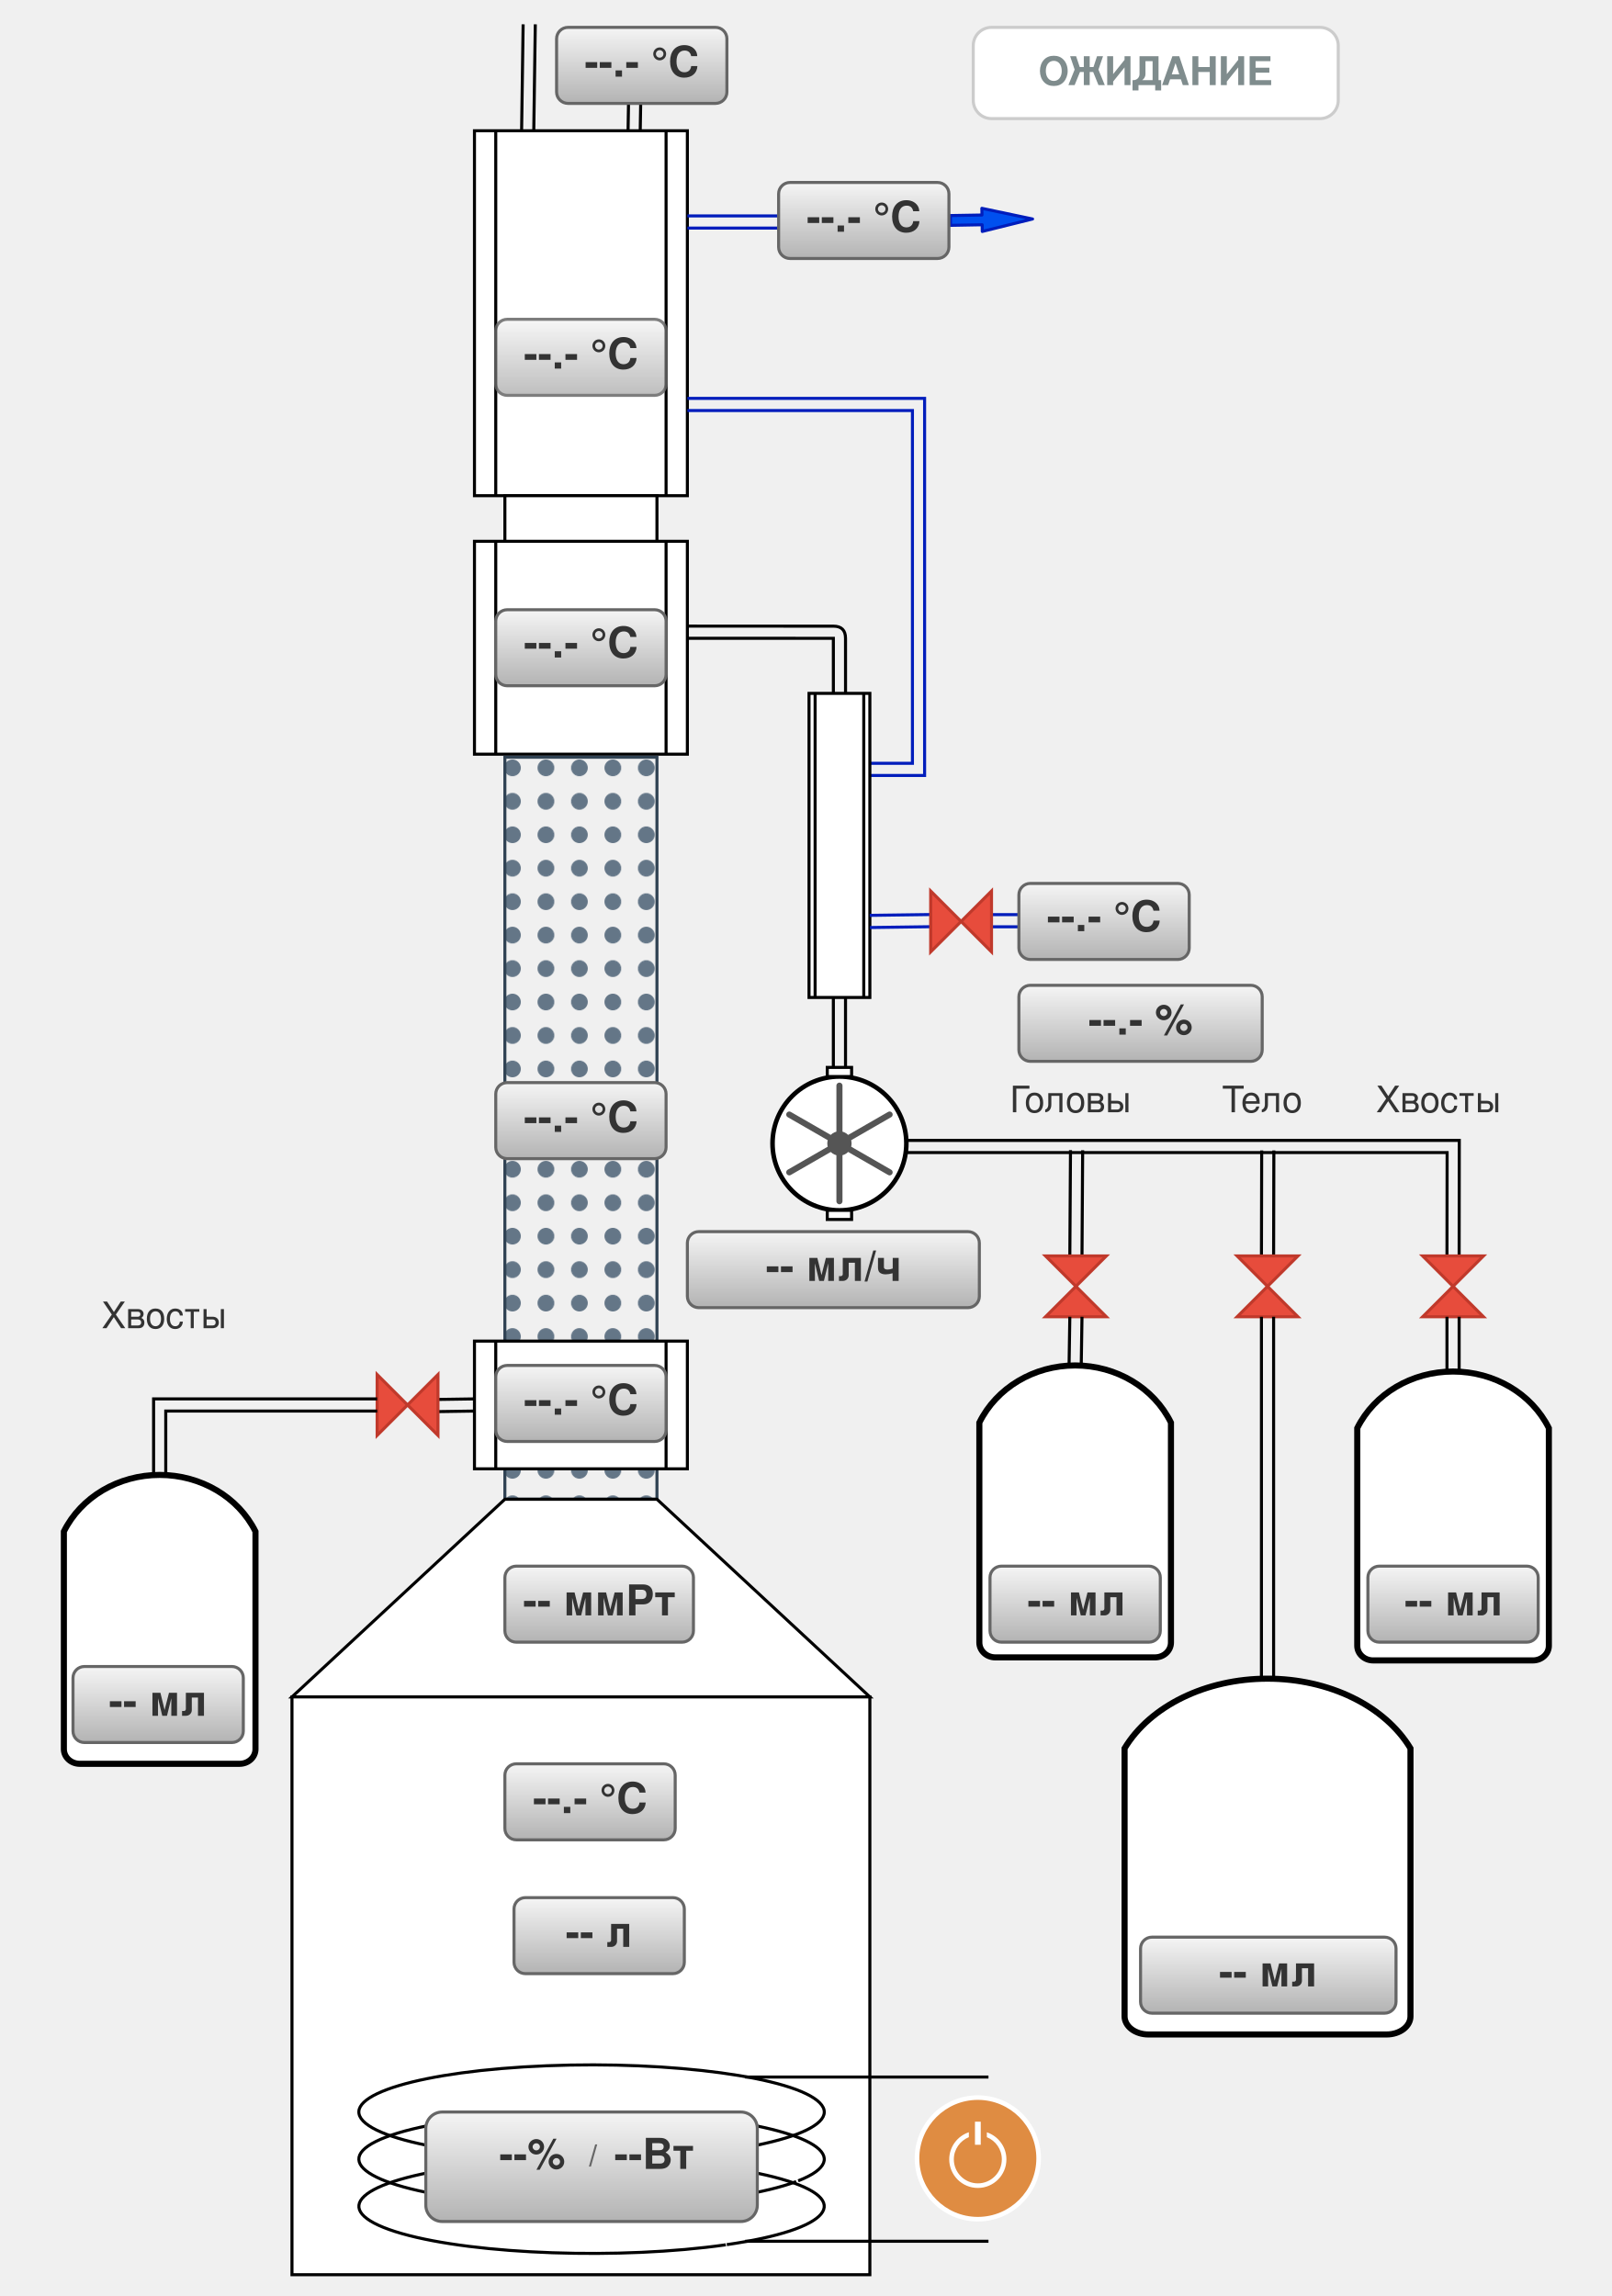
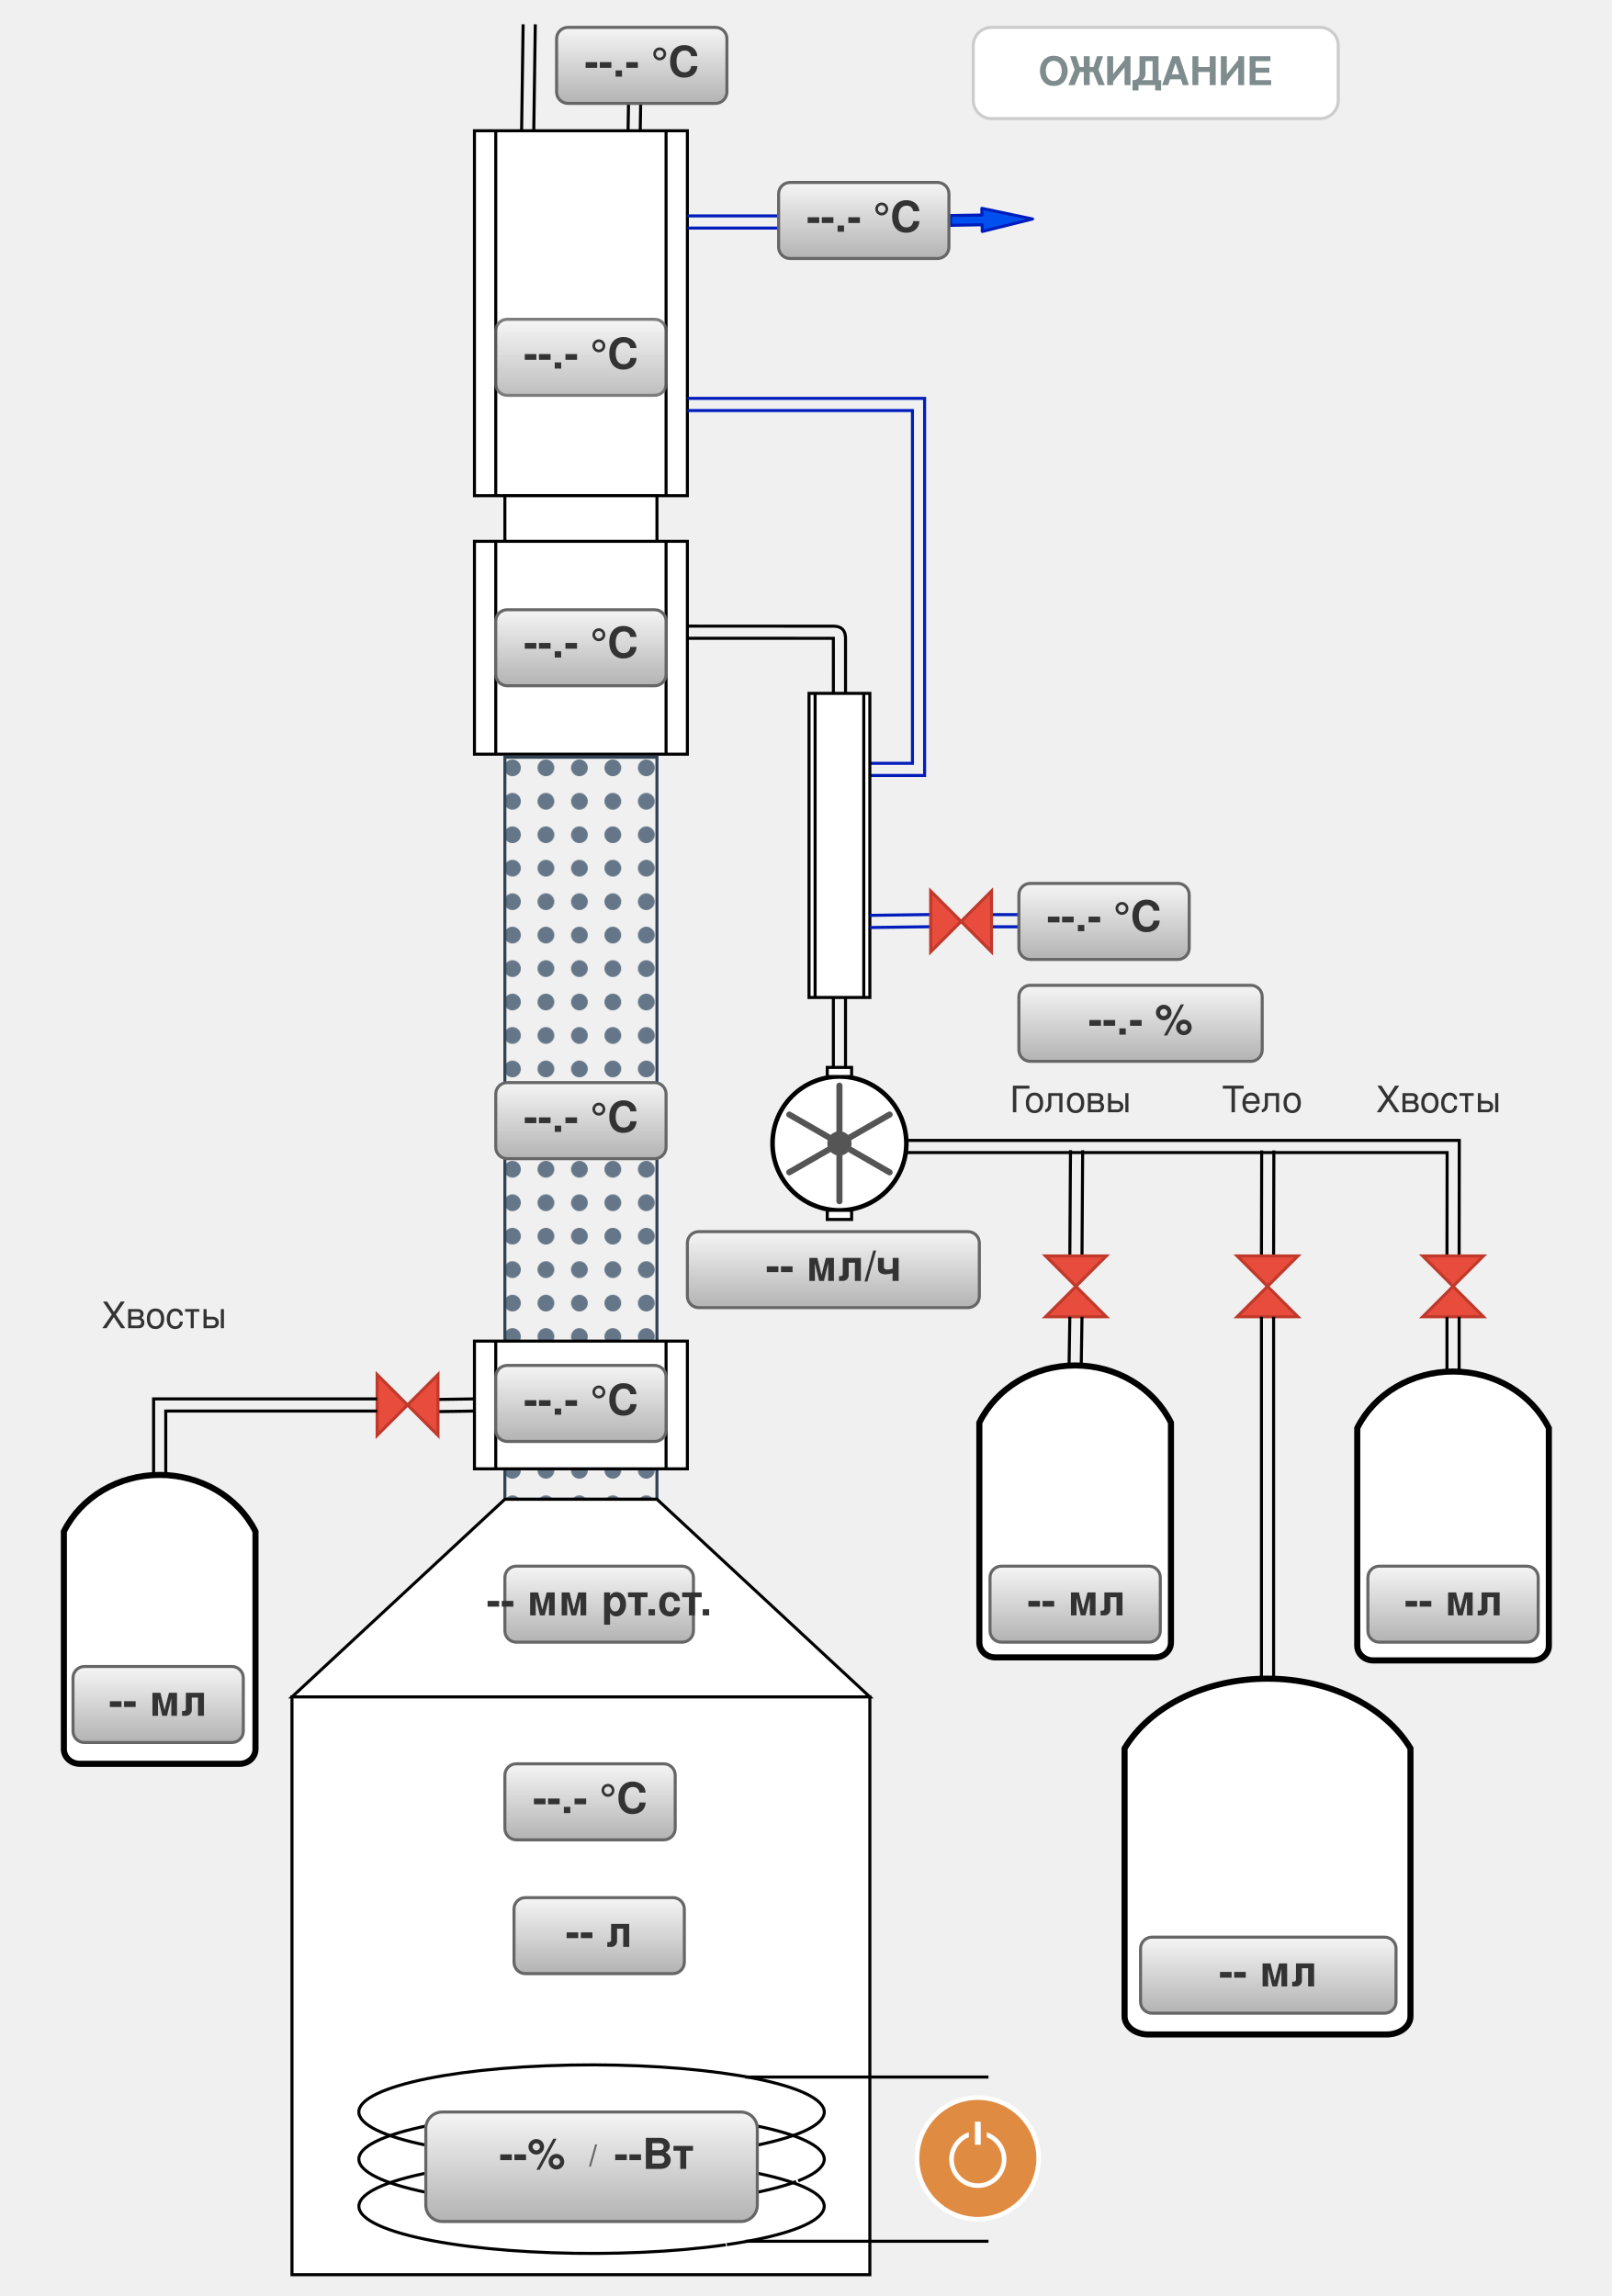
<svg xmlns="http://www.w3.org/2000/svg" viewBox="-20 -5 530 755" width="530" height="755" preserveAspectRatio="xMidYMid meet">
  <defs>
    <linearGradient id="grad-indicator" x1="0%" y1="0%" x2="0%" y2="100%">
      <stop offset="0%" style="stop-color:#f5f5f5;stop-opacity:1" />
      <stop offset="100%" style="stop-color:#b3b3b3;stop-opacity:1" />
    </linearGradient>
    <pattern id="dots-packing" patternUnits="userSpaceOnUse" width="11" height="11">
      <circle cx="5.5" cy="5.5" r="2.75" fill="#647687" />
    </pattern>
    <linearGradient id="grad-metal" x1="0%" y1="0%" x2="100%" y2="0%">
      <stop offset="0%" style="stop-color:#bdc3c7;stop-opacity:1" />
      <stop offset="50%" style="stop-color:#ecf0f1;stop-opacity:1" />
      <stop offset="100%" style="stop-color:#bdc3c7;stop-opacity:1" />
    </linearGradient>
    <linearGradient id="grad-column-heat" x1="0%" y1="100%" x2="0%" y2="0%">
      <stop offset="0%" style="stop-color:#d94b2b;stop-opacity:0.65" />
      <stop offset="70%" style="stop-color:#d94b2b;stop-opacity:0.18" />
      <stop offset="100%" style="stop-color:#d94b2b;stop-opacity:0" />
    </linearGradient>
    <linearGradient id="grad-column-reflux" x1="0%" y1="0%" x2="0%" y2="100%">
      <stop offset="0%" style="stop-color:#1f84ff;stop-opacity:0.65" />
      <stop offset="70%" style="stop-color:#1f84ff;stop-opacity:0.18" />
      <stop offset="100%" style="stop-color:#1f84ff;stop-opacity:0" />
    </linearGradient>
    <linearGradient id="grad-cube-liquid" x1="0%" y1="0%" x2="0%" y2="100%">
      <stop offset="0%" style="stop-color:#8fd0ff;stop-opacity:0.55" />
      <stop offset="100%" style="stop-color:#3e8fd7;stop-opacity:0.35" />
    </linearGradient>
  </defs>
  <style>
    .indicator { fill: url(#grad-indicator); stroke: #666; stroke-width: 1; }
    .indicator-text { font-family: 'Segoe UI', Helvetica, sans-serif; font-size: 14px; font-weight: bold; text-anchor: middle; dominant-baseline: central; fill: #333; }
    .label-text { font-family: 'Segoe UI', Helvetica, sans-serif; font-size: 12px; text-anchor: middle; dominant-baseline: central; fill: #333; }
    .struct { fill: #fff; stroke: #000; stroke-width: 1; }
    .struct-line { fill: none; stroke: #000; stroke-width: 1; }
    .pipe { fill: none; stroke: #000; stroke-width: 1; }
    .pipe-water { fill: none; stroke: #001dbc; stroke-width: 1; }
    .valve { fill: #fff; stroke: #000; stroke-width: 1; }
    .valve-open .valve { fill: #2ecc71; stroke: #27ae60; }
    .valve-closed .valve { fill: #e74c3c; stroke: #c0392b; }
    .jar { fill: #fff; stroke: #000; stroke-width: 2; }
    .drop { fill: #3498db; opacity: 0; transition: opacity 0.5s; }
    .condensing .drop { opacity: 0.7; }
  </style>
  <g id="zone-reflux">
    <rect x="136" y="38" width="70" height="120" class="struct" />
    <line x1="143" y1="38" x2="143" y2="158" class="struct-line" />
    <line x1="199" y1="38" x2="199" y2="158" class="struct-line" />
    <path d="M158,50 L162.71,63.33 C162.9,63.87 163,64.43 163,65 C163,66.33 162.47,67.6 161.54,68.54 C160.6,69.47 159.33,70 158,70 C156.67,70 155.4,69.47 154.46,68.54 C153.53,67.6 153,66.33 153,65 C153,64.43 153.1,63.87 153.29,63.33 Z" class="drop" />
    <path d="M162,132 L166.71,145.33 C166.9,145.87 167,146.43 167,147 C167,148.33 166.47,149.6 165.54,150.54 C164.6,151.47 163.33,152 162,152 C160.67,152 159.4,151.47 158.46,150.54 C157.53,149.6 157,148.33 157,147 C157,146.43 157.1,145.87 157.29,145.33 Z" class="drop" />
    <path d="M183,67 L187.71,80.33 C187.9,80.87 188,81.43 188,82 C188,83.33 187.47,84.6 186.54,85.54 C185.6,86.47 184.33,87 183,87 C181.67,87 180.4,86.47 179.46,85.54 C178.53,84.6 178,83.33 178,82 C178,81.43 178.1,80.87 178.29,80.33 Z" class="drop" />
    <path d="M183,108 L187.71,121.33 C187.9,121.87 188,122.43 188,123 C188,124.33 187.47,125.6 186.54,126.54 C185.6,127.47 184.33,128 183,128 C181.67,128 180.4,127.47 179.46,126.54 C178.53,125.6 178,124.33 178,123 C178,122.43 178.1,121.87 178.29,121.33 Z" class="drop" />
    <path d="M162,92 L166.71,105.33 C166.9,105.87 167,106.43 167,107 C167,108.33 166.47,109.6 165.54,110.54 C164.6,111.47 163.33,112 162,112 C160.67,112 159.4,111.47 158.46,110.54 C157.53,109.6 157,108.33 157,107 C157,106.43 157.1,105.87 157.29,105.33 Z" class="drop" />
  </g>
  <g id="zone-tsa">
    <path d="M186.5,38 L186.67,28 M190.67,28 L190.5,38" class="pipe" />
    <path d="M151.5,38 L152,3 M156,3 L155.5,38" class="pipe" />
  </g>
  <g id="zone-water">
    <path d="M206,66 L236,66 M236,70 L206,70" class="pipe-water" />
    <path d="M206,126 L284,126 L284,250 L266,250 M266,246 L280,246 L280,130 L206,130" class="pipe-water" />
    <path d="M302.86,65.7 L302.82,63.5 L319.5,67.01 L302.96,71.11 L302.92,68.91 L292.53,69.1 L292.47,65.88 Z" fill="#0050ef" stroke="#001dbc" stroke-linejoin="round" />
  </g>
  <rect x="146" y="158" width="50" height="18" class="struct" />
  <g id="zone-node">
    <rect x="136" y="173" width="70" height="70" class="struct" />
    <line x1="143" y1="173" x2="143" y2="243" class="struct-line" />
    <line x1="199" y1="173" x2="199" y2="243" class="struct-line" />
    <path d="M205.93,200.89 L254,200.9 Q258,200.9 258,204.9 L258.01,233 M254.01,233 L254,204.9 L205.93,204.89" class="pipe" />
  </g>
  <g id="zone-cooling">
    <rect x="246" y="223" width="20" height="100" class="struct" />
    <line x1="248" y1="223" x2="248" y2="323" class="struct-line" />
    <line x1="264" y1="223" x2="264" y2="323" class="struct-line" />
    <path d="M254,346 L254,323 M258,323 L258,346" class="pipe" />
    <path d="M265.97,296 L286.69,295.72 M286.75,299.72 L266.03,300" class="pipe-water" />
    <path d="M306,295.76 L327,295.76 M327,299.76 L306,299.76" class="pipe-water" />
  </g>
  <g id="zone-column">
    <rect id="column-shell" x="146" y="244" width="50" height="244" fill="url(#dots-packing)" stroke="#314354" stroke-width="1" />
    <rect id="anim-column-heat-layer" x="146" y="244" width="50" height="244" fill="url(#grad-column-heat)" opacity="0" pointer-events="none" />
    <rect id="anim-column-reflux-layer" x="146" y="244" width="50" height="244" fill="url(#grad-column-reflux)" opacity="0" pointer-events="none" />
  </g>
  <g id="zone-neck">
    <rect x="136" y="436" width="70" height="42" class="struct" />
    <line x1="143" y1="436" x2="143" y2="478" class="struct-line" />
    <line x1="199" y1="436" x2="199" y2="478" class="struct-line" />
    <path d="M136.03,459 L122.77,459.2 M122.71,455.2 L135.97,455" class="pipe" />
  </g>
  <path d="M76,553 L146,488 L196,488 L266,553 Z" class="struct" />
  <g id="zone-cube">
    <rect id="cube-shell" x="76" y="553" width="190" height="190" class="struct" />
  </g>
  <g id="zone-heater">
    <path d="M241.8,712.37 C221.77,719.88 175.56,722.69 138.42,718.67 C101.28,714.64 87.18,705.29 106.89,697.75 C126.59,690.21 172.68,687.31 209.99,691.27 C247.3,695.23 261.8,704.55 242.43,712.13" fill="none" stroke="#000" stroke-width="1" />
    <path d="M218.65,733.16 C184.18,738.09 136.49,736.44 112.08,729.46 C87.68,722.48 95.78,712.82 130.19,707.86 C164.6,702.91 212.32,704.54 236.81,711.51 C261.3,718.47 253.31,728.14 218.96,733.11" fill="none" stroke="#000" stroke-width="1" />
    <path d="M188.7,704.73 C147.29,706.32 107.36,700.82 99.38,692.43 C91.41,684.05 118.39,675.94 159.73,674.29 C201.08,672.64 241.22,678.08 249.51,686.45 C257.79,694.82 231.11,702.97 189.83,704.69" fill="none" stroke="#000" stroke-width="1" />
    <line x1="225" y1="678" x2="305" y2="678" stroke="#000" stroke-width="1" />
    <line x1="225" y1="732" x2="305" y2="732" stroke="#000" stroke-width="1" />
    <g id="zone-power-btn" style="cursor:pointer">
      <circle cx="301.51" cy="704.74" r="20.25" fill="#df8c42" />
      <path d="M301.51,684 C290.06,684 280.75,693.29 280.75,704.74 C280.75,716.19 290.06,725.5 301.51,725.5 C312.94,725.5 322.25,716.19 322.25,704.74 C322.25,693.29 312.94,684 301.51,684 Z M301.51,685.51 C312.11,685.51 320.74,694.14 320.74,704.74 C320.74,715.34 312.11,723.99 301.51,723.99 C290.89,723.99 282.26,715.34 282.26,704.74 C282.26,694.14 290.89,685.51 301.51,685.51 Z M300.56,692.69 L300.56,700.27 L302.46,700.27 L302.46,692.69 Z M298.55,696.15 C294.82,697.4 292.1,700.91 292.1,705.06 C292.1,710.26 296.31,714.47 301.51,714.47 C306.69,714.47 310.9,710.26 310.9,705.06 C310.9,700.93 308.2,697.42 304.47,696.17 L304.47,697.77 C307.36,698.94 309.39,701.76 309.39,705.06 C309.39,709.42 305.86,712.96 301.51,712.96 C297.16,712.96 293.61,709.42 293.61,705.06 C293.61,701.76 295.67,698.94 298.55,697.77 Z" fill="#fff" />
    </g>
  </g>
  <path d="M455.75,408 L455.8,374 L254,374 L254,346 M258,346 L258,370 L459.8,370 L459.75,408" class="pipe" />
  <path d="M331.75,408 L331.97,373.21 M335.97,373.24 L335.75,408" class="pipe" />
  <path d="M394.75,408 L394.83,373.3 M398.83,373.31 L398.75,408" class="pipe" />
  <g id="zone-pump">
    <circle cx="256" cy="371" r="22" fill="#fff" stroke="#000" stroke-width="1.5" />
    <g id="pump-impeller" fill="none" stroke="#555" stroke-width="2" stroke-linecap="round">
      <line x1="256" y1="371" x2="256" y2="352" />
      <line x1="256" y1="371" x2="272.5" y2="380.5" />
      <line x1="256" y1="371" x2="239.5" y2="380.5" />
      <line x1="256" y1="371" x2="272.5" y2="361.5" />
      <line x1="256" y1="371" x2="239.5" y2="361.5" />
      <line x1="256" y1="371" x2="256" y2="390" />
    </g>
    <circle cx="256" cy="371" r="4" fill="#555" stroke="none" />
    <rect x="252" y="346" width="8" height="3" fill="#fff" stroke="#000" stroke-width="1" />
    <rect x="252" y="393" width="8" height="3" fill="#fff" stroke="#000" stroke-width="1" />
  </g>
  <g id="svg-valve-water" class="valve-closed" transform="translate(0,0)">
    <path d="M104,447 L124,447 L114,457 Z" class="valve" transform="rotate(90,114,457)" />
    <path d="M104,467 L124,467 L114,457 Z" class="valve" transform="rotate(90,114,457)" />
  </g>
  <g id="svg-valve-heads" class="valve-closed">
    <path d="M286,288 L306,288 L296,298 Z" class="valve" transform="rotate(90,296,298)" />
    <path d="M286,308 L306,308 L296,298 Z" class="valve" transform="rotate(90,296,298)" />
  </g>
  <g id="svg-valve-uno" class="valve-closed">
    <path d="M323.75,408 L343.75,408 L333.75,418 Z" class="valve" transform="rotate(180,333.75,418)" />
    <path d="M323.75,428 L343.75,428 L333.75,418 Z" class="valve" transform="rotate(180,333.75,418)" />
  </g>
  <g id="svg-valve-body" class="valve-closed">
    <path d="M386.75,408 L406.75,408 L396.75,418 Z" class="valve" transform="rotate(180,396.75,418)" />
    <path d="M386.75,428 L406.75,428 L396.75,418 Z" class="valve" transform="rotate(180,396.75,418)" />
  </g>
  <g id="svg-valve-tails" class="valve-closed">
    <path d="M447.75,408 L467.75,408 L457.75,418 Z" class="valve" transform="rotate(180,457.75,418)" />
    <path d="M447.75,428 L467.75,428 L457.75,418 Z" class="valve" transform="rotate(180,457.75,418)" />
  </g>
  <path d="M335.75,428 L335.5,444 M331.5,444 L331.75,428" class="pipe" />
  <path d="M398.75,428 L398.75,547 M394.75,547 L394.75,428" class="pipe" />
  <path d="M459.75,428 L459.75,468 M455.75,468 L455.75,428" class="pipe" />
  <g id="zone-tails-left-branch">
    <path id="tails-left-pipe" d="M104,459 L34.5,459 L34.5,480 M30.5,480 L30.5,455 L104,455" class="pipe" />
    <g id="jar-tails-left">
      <path d="M-15,501.25 C-15,498.35 -12.84,496 -10.17,496 L61.39,496 C72.73,501.64 80,513.95 80,527.5 C80,541.05 72.73,553.36 61.39,559 L-10.17,559 C-12.84,559 -15,556.65 -15,553.75 L-15,501.25 Z" class="jar" transform="rotate(270,32.5,527.5)" />
    </g>
    <text id="label-tails-left" x="34" y="429" class="label-text">Хвосты</text>
  </g>
  <g id="jar-heads">
    <path d="M285.5,465.75 C285.5,464.36 286.01,463.02 286.93,462.04 C287.85,461.05 289.09,460.5 290.39,460.5 L362.69,460.5 C374.15,466.14 381.5,478.45 381.5,492 C381.5,505.55 374.15,517.86 362.69,523.5 L290.39,523.5 C289.09,523.5 287.85,522.95 286.93,521.96 C286.01,520.98 285.5,519.64 285.5,518.25 L285.5,465.75 Z" class="jar" transform="rotate(270,333.5,492)" />
  </g>
  <g id="jar-body">
    <path d="M338.25,566.33 C338.25,564.26 338.88,562.26 339.99,560.79 C341.11,559.33 342.63,558.5 344.2,558.5 L432.33,558.5 C446.3,566.92 455.25,585.28 455.25,605.5 C455.25,625.72 446.3,644.08 432.33,652.5 L344.2,652.5 C342.63,652.5 341.11,651.67 339.99,650.21 C338.88,648.74 338.25,646.74 338.25,644.67 L338.25,566.33 Z" class="jar" transform="rotate(270,396.75,605.5)" />
  </g>
  <g id="jar-tails-right">
    <path d="M410.25,467.25 C410.25,464.35 412.41,462 415.08,462 L486.64,462 C497.98,467.64 505.25,479.95 505.25,493.5 C505.25,507.05 497.98,519.36 486.64,525 L415.08,525 C412.41,525 410.25,522.65 410.25,519.75 L410.25,467.25 Z" class="jar" transform="rotate(270,457.75,493.5)" />
  </g>
  <text x="332" y="358" class="label-text">Головы</text>
  <text x="395" y="358" class="label-text">Тело</text>
  <text x="453" y="358" class="label-text">Хвосты</text>
  <g id="ind-temp-tsa">
    <rect x="163" y="4" width="56" height="25" rx="3.75" ry="3.75" class="indicator" />
    <text id="txt-temp-tsa" x="191" y="17" class="indicator-text">--.- °C</text>
  </g>
  <g id="ind-temp-water-out">
    <rect x="236" y="55" width="56" height="25" rx="3.75" ry="3.75" class="indicator" />
    <text id="txt-water-out" x="264" y="68" class="indicator-text">--.- °C</text>
  </g>
  <g id="ind-temp-node">
    <rect x="143" y="195.5" width="56" height="25" rx="3.75" ry="3.75" class="indicator" />
    <text id="txt-temp-node" x="171" y="208" class="indicator-text">--.- °C</text>
  </g>
  <g id="ind-temp-water-in">
    <rect x="315" y="285.5" width="56" height="25" rx="3.75" ry="3.75" class="indicator" />
    <text id="txt-water-in" x="343" y="298" class="indicator-text">--.- °C</text>
  </g>
  <g id="ind-temp-col-mid">
    <rect x="143" y="351" width="56" height="25" rx="3.75" ry="3.75" class="indicator" />
    <text id="txt-temp-col-mid" x="171" y="364" class="indicator-text">--.- °C</text>
  </g>
  <g id="ind-pump-speed">
    <rect x="206" y="400" width="96" height="25" rx="3.75" ry="3.75" class="indicator" />
    <text id="txt-pump-speed" x="254" y="413" class="indicator-text">-- мл/ч</text>
  </g>
  <g id="ind-temp-neck">
    <rect x="143" y="444" width="56" height="25" rx="3.75" ry="3.75" class="indicator" />
    <text id="txt-temp-col-top" x="171" y="457" class="indicator-text">--.- °C</text>
  </g>
  <g id="ind-pressure-cube">
    <rect x="146" y="510" width="62" height="25" rx="3.75" ry="3.75" class="indicator" />
-     <text id="txt-pressure-cube" x="177" y="523" class="indicator-text">-- ммРт</text>
+     <text id="txt-pressure-cube" x="177" y="523" class="indicator-text">-- мм рт.ст.</text>
  </g>
  <g id="ind-temp-cube">
    <rect x="146" y="575" width="56" height="25" rx="3.75" ry="3.75" class="indicator" />
    <text id="txt-temp-cube" x="174" y="588" class="indicator-text">--.- °C</text>
  </g>
  <g id="ind-volume-cube">
    <rect x="149" y="619" width="56" height="25" rx="3.75" ry="3.75" class="indicator" />
    <text id="txt-volume-cube" x="177" y="632" class="indicator-text">-- л</text>
  </g>
  <g id="ind-power">
    <rect x="120" y="689.5" width="109" height="36" rx="5.4" ry="5.4" class="indicator" />
    <text id="txt-power-set" x="155" y="705" class="indicator-text">--%</text>
    <text x="175" y="705" class="indicator-text" style="fill:#666;font-size:10px">/</text>
    <text id="txt-power-actual" x="195" y="705" class="indicator-text">--Вт</text>
  </g>
  <g id="ind-volume-heads">
    <rect x="305.5" y="510" width="56" height="25" rx="3.75" ry="3.75" class="indicator" />
    <text id="txt-volume-heads" x="334" y="523" class="indicator-text">-- мл</text>
  </g>
  <g id="ind-volume-body-small">
    <rect x="429.75" y="510" width="56" height="25" rx="3.75" ry="3.75" class="indicator" />
    <text id="txt-volume-tails-right" x="458" y="523" class="indicator-text">-- мл</text>
  </g>
  <g id="ind-volume-body">
    <rect x="355" y="632" width="84" height="25" rx="3.75" ry="3.75" class="indicator" />
    <text id="txt-volume-body" x="397" y="645" class="indicator-text">-- мл</text>
  </g>
  <g id="ind-volume-tails">
    <rect x="4" y="543" width="56" height="25" rx="3.75" ry="3.75" class="indicator" />
    <text id="txt-volume-tails" x="32" y="556" class="indicator-text">-- мл</text>
  </g>
  <g id="ind-phase">
    <rect x="300" y="4" width="120" height="30" rx="6" ry="6" fill="#fff" stroke="#ccc" stroke-width="1" />
    <text id="txt-phase" x="360" y="20" class="indicator-text" style="font-size:13px;fill:#7f8c8d">ОЖИДАНИЕ</text>
  </g>
  <g id="ind-abv">
    <rect x="315" y="319" width="80" height="25" rx="3.75" ry="3.75" class="indicator" />
    <text id="txt-abv" x="355" y="332" class="indicator-text">--.- %</text>
  </g>
  <g id="ind-temp-reflux">
    <rect x="143" y="100" width="56" height="25" rx="3.75" ry="3.75" class="indicator" style="opacity:0.85" />
    <text id="txt-temp-reflux" x="171" y="113" class="indicator-text">--.- °C</text>
  </g>
  <g id="svg-heater" />
  <g id="anim-vapor" />
  <g id="anim-water-flow" />
  <g id="anim-condensate" />
  <rect id="anim-liquid-level" x="76" y="553" width="190" height="0" fill="#3498db" opacity="0.2" pointer-events="none" />
  <circle id="drop-heads" cx="334" cy="444" r="3" class="drop" style="opacity:0" />
  <circle id="drop-uno" cx="397" cy="444" r="3" class="drop" style="opacity:0" />
  <circle id="drop-tails" cx="458" cy="444" r="3" class="drop" style="opacity:0" />
  <rect id="anim-liquid-heads" x="286" y="0" width="96" height="0" fill="#e74c3c" opacity="0.2" pointer-events="none" />
  <rect id="anim-liquid-body" x="339" y="0" width="117" height="0" fill="#2ecc71" opacity="0.2" pointer-events="none" />
  <rect id="anim-liquid-tails" x="411" y="0" width="95" height="0" fill="#9b59b6" opacity="0.2" pointer-events="none" />
</svg>
